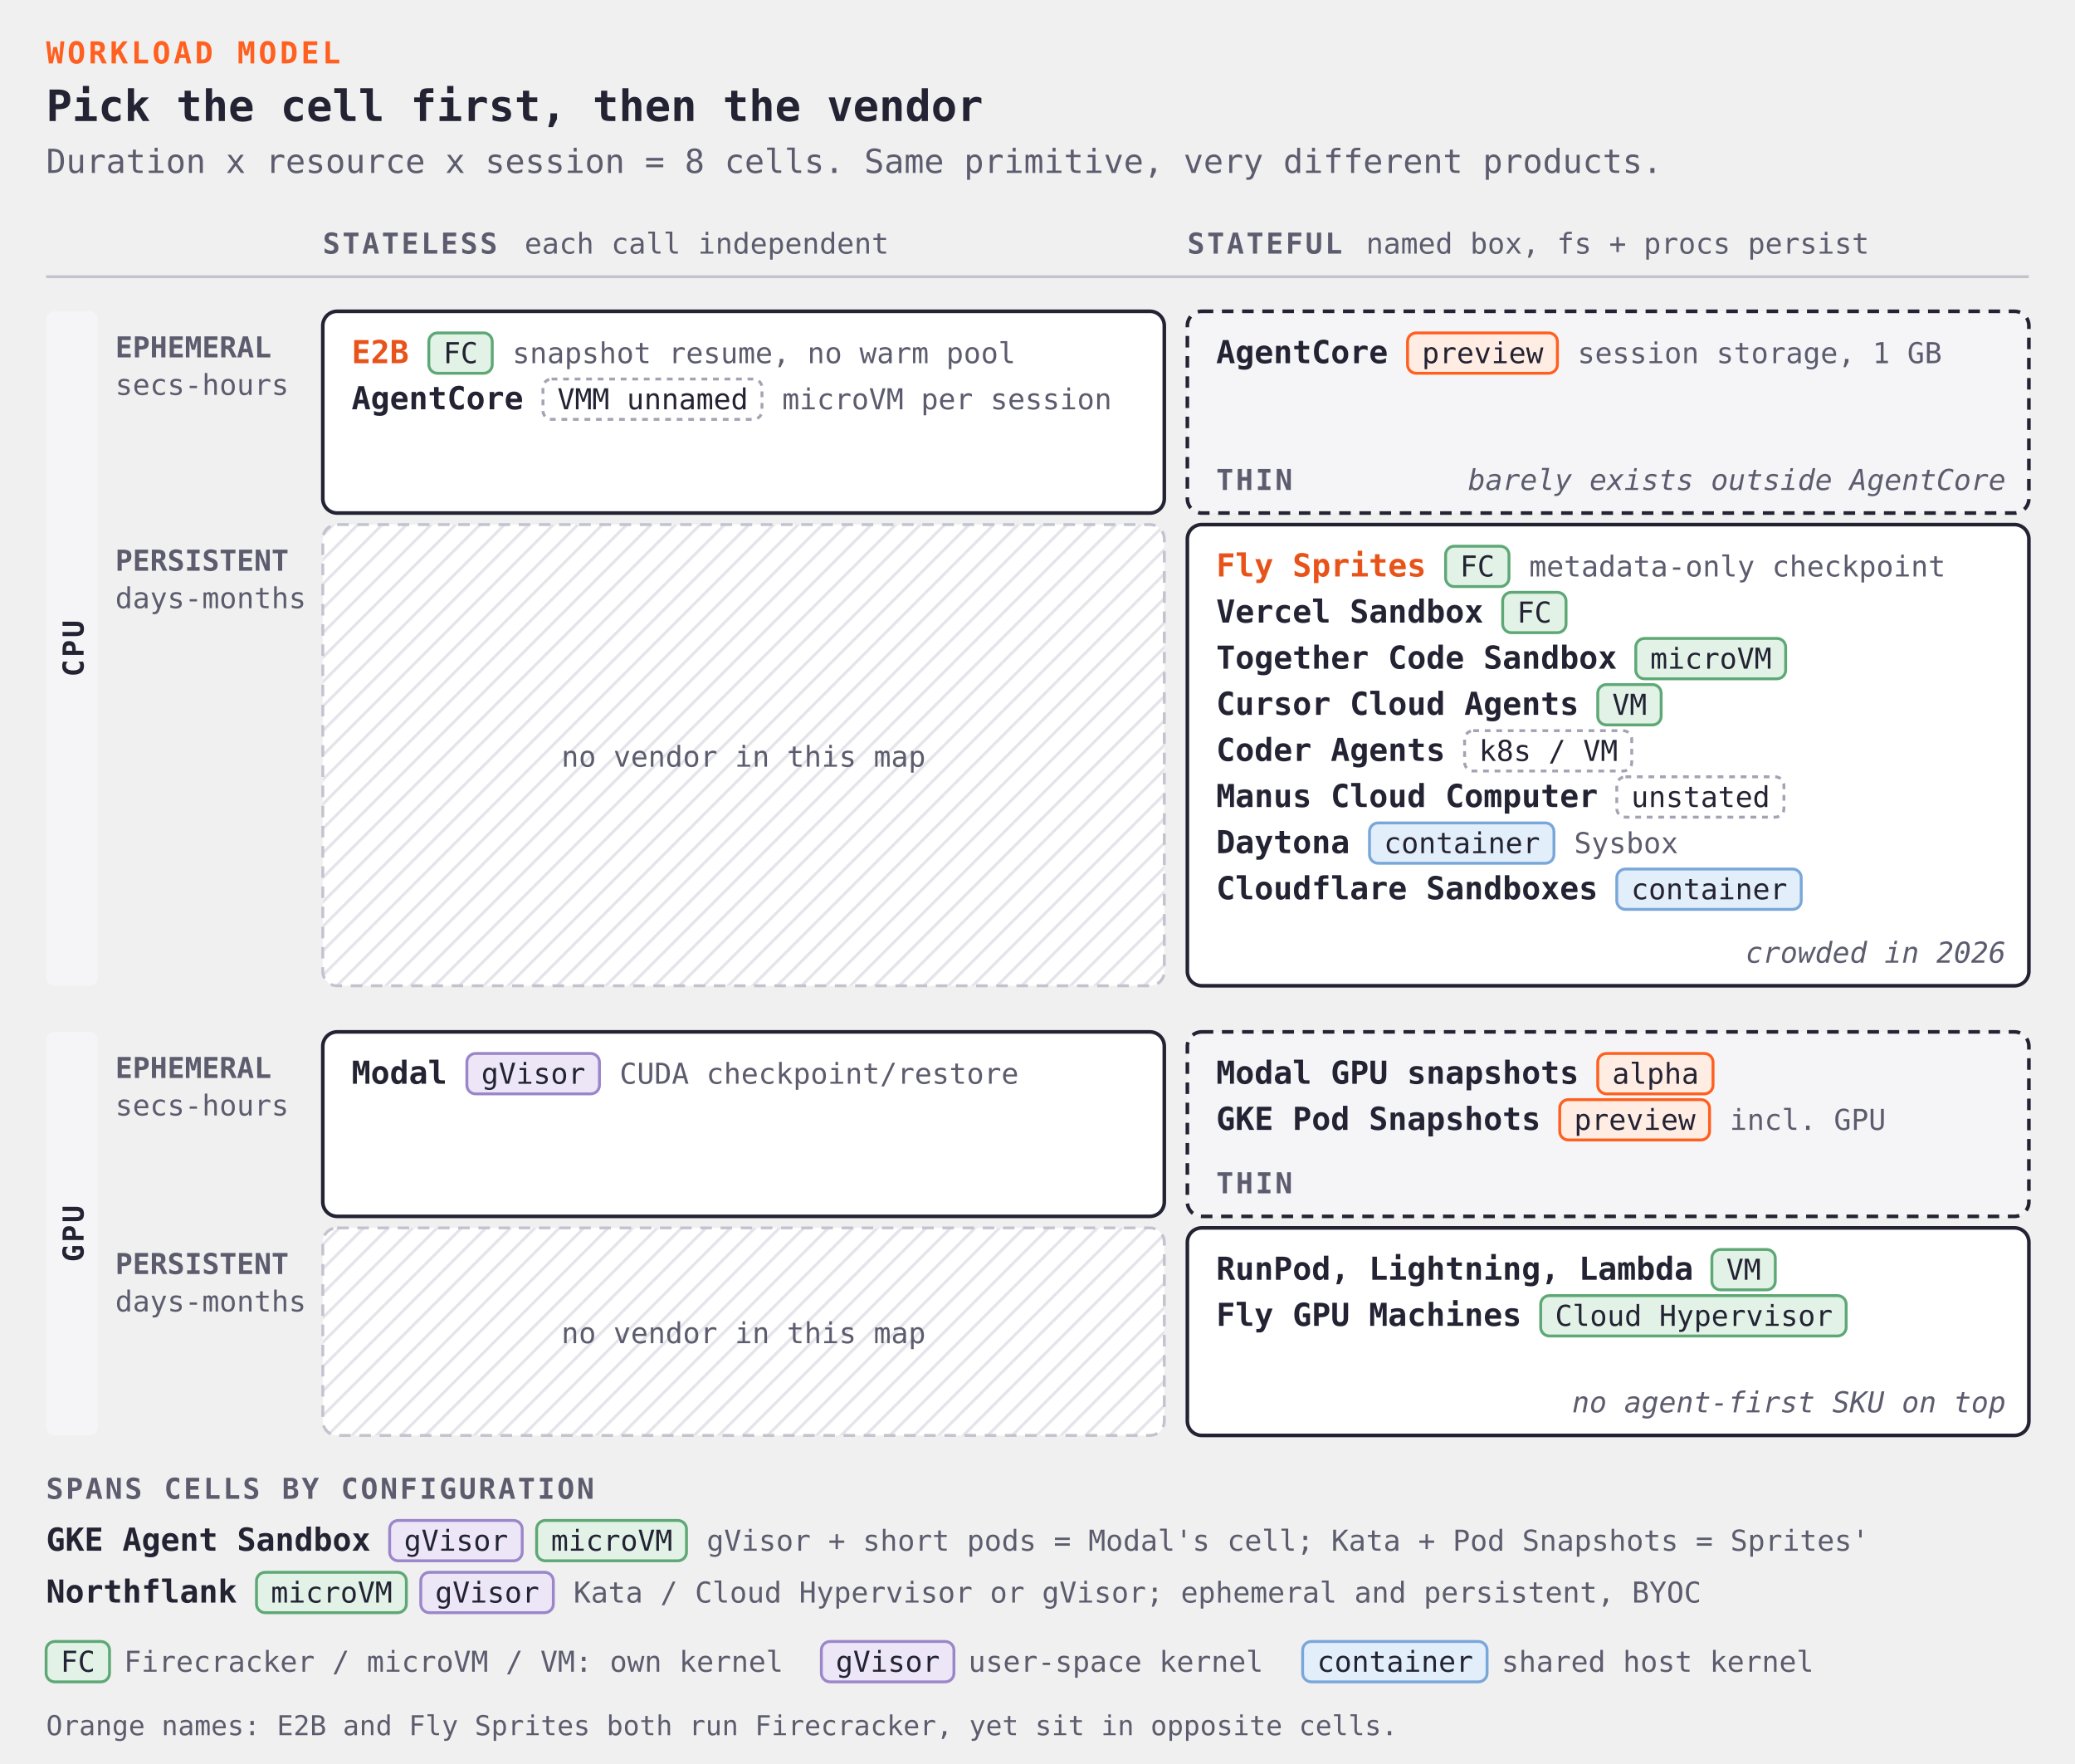
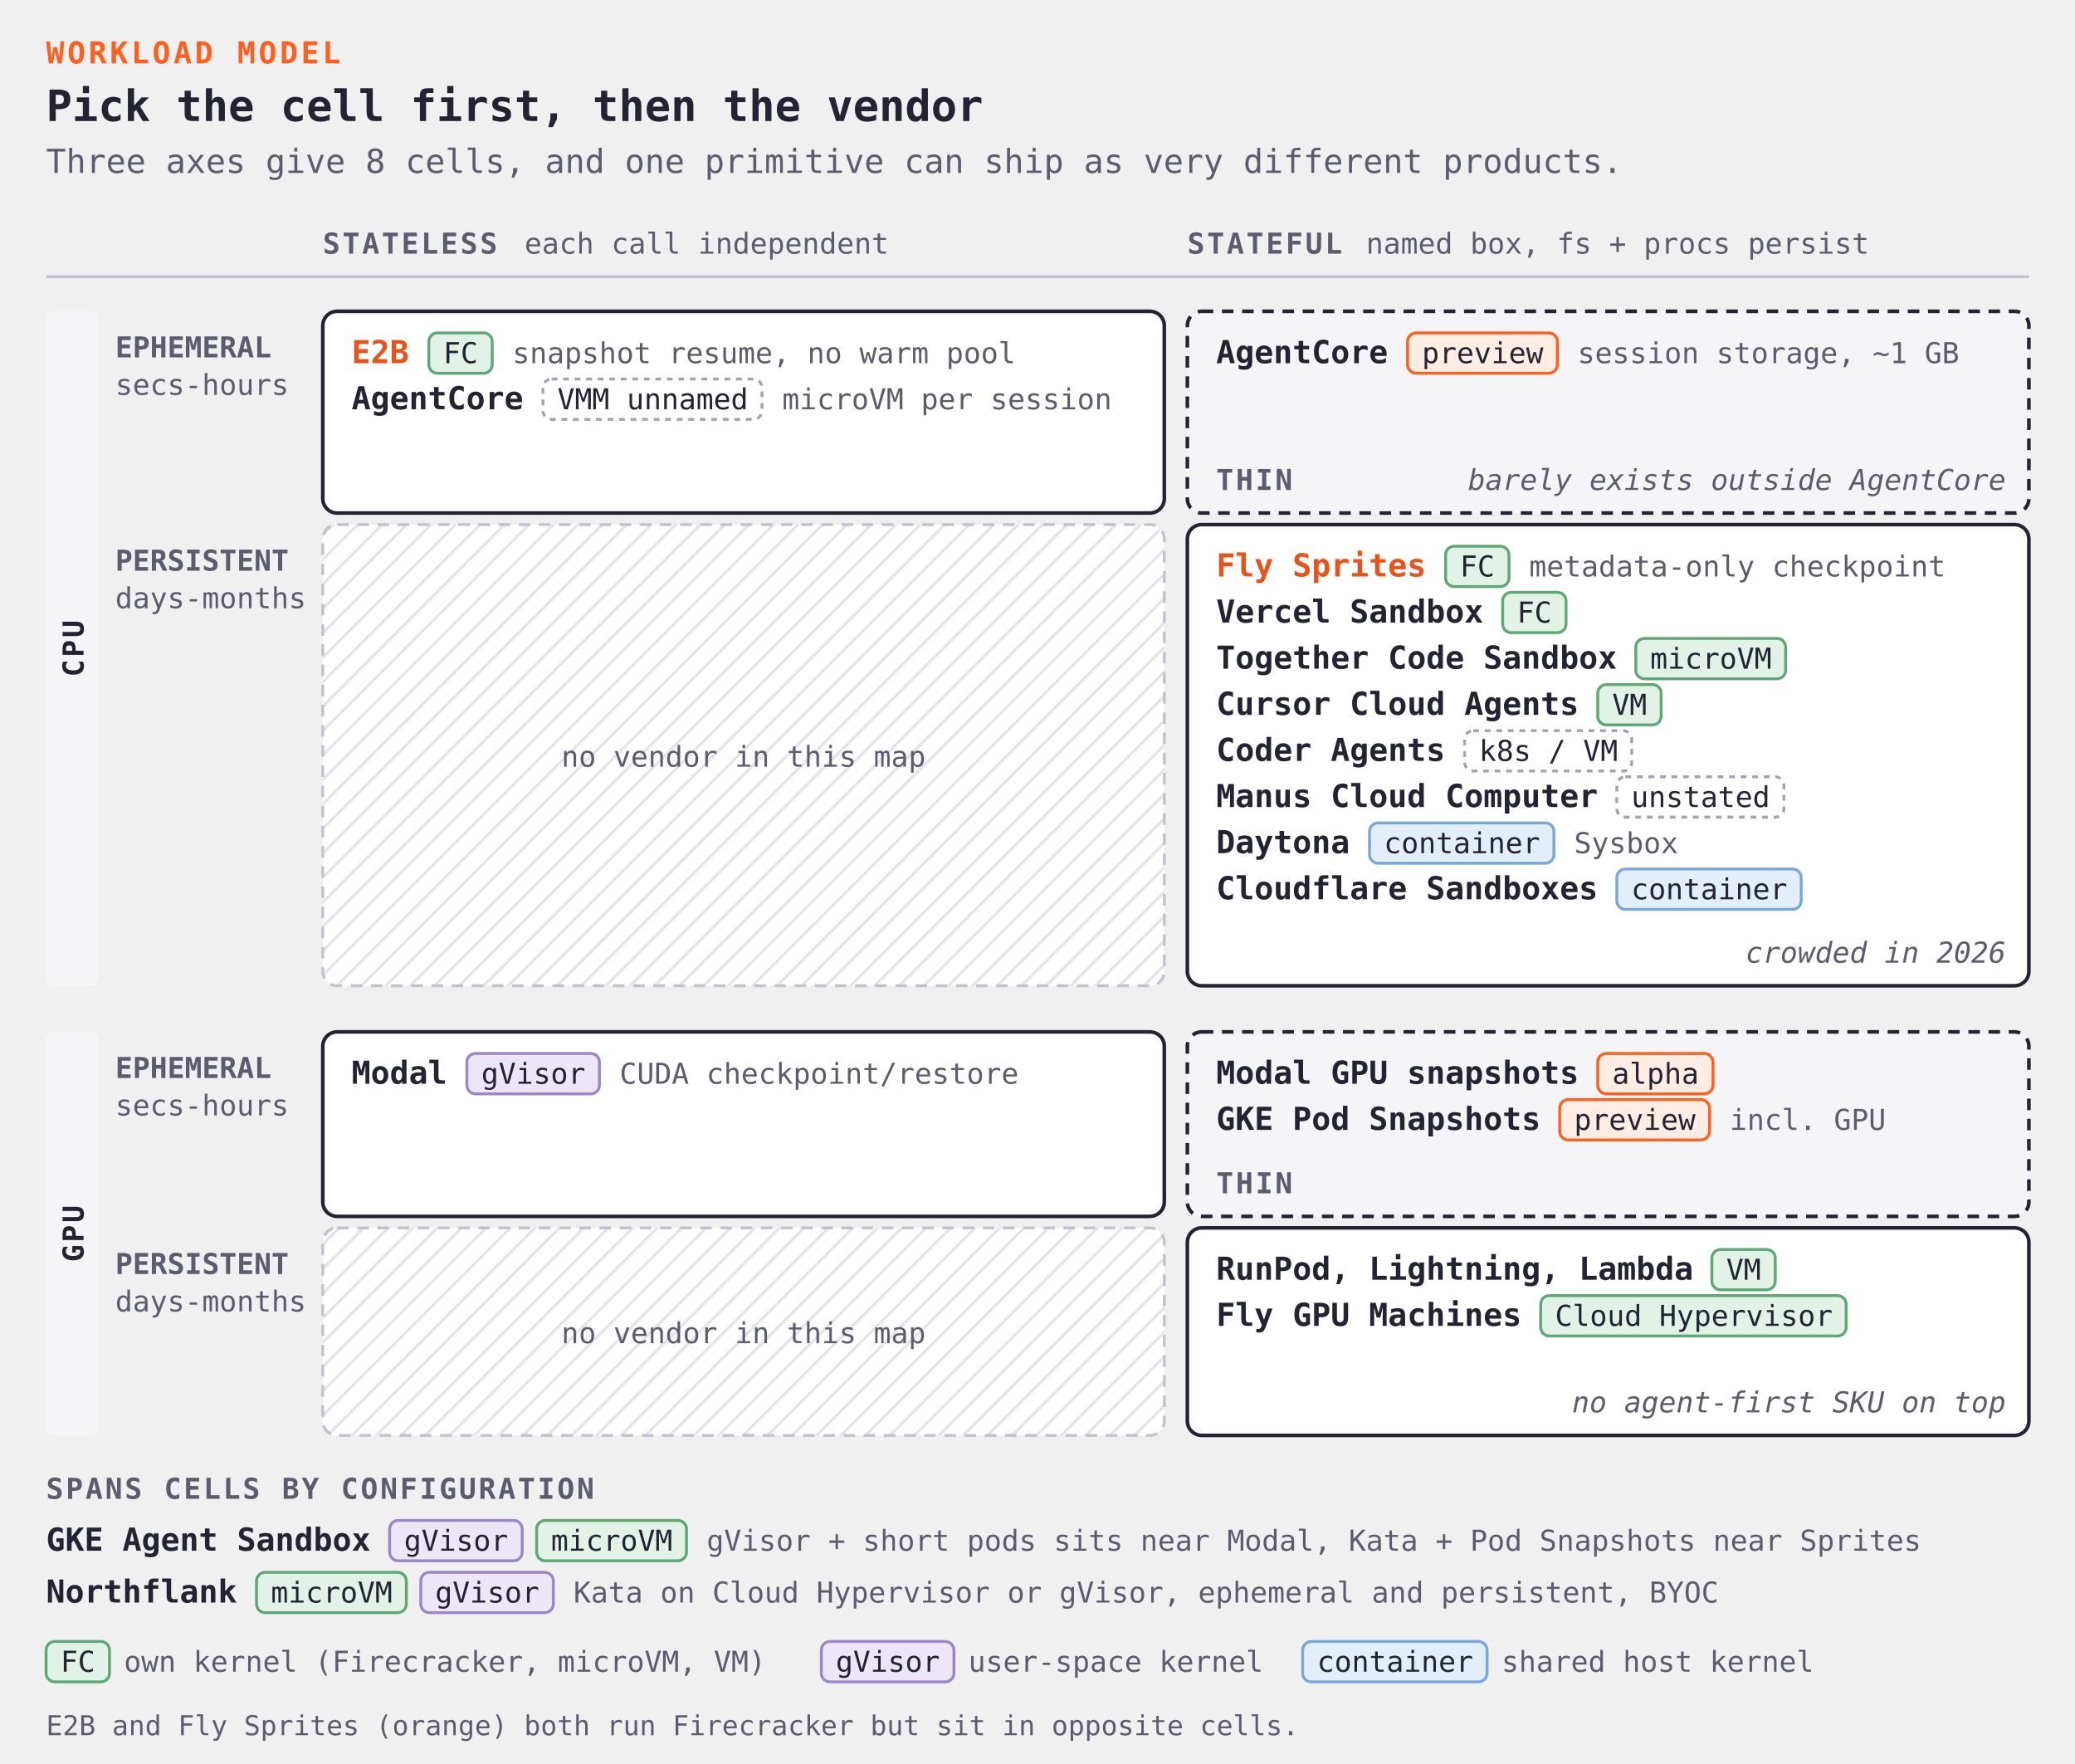
<svg xmlns="http://www.w3.org/2000/svg" viewBox="0 0 720 612" role="img" aria-labelledby="title desc" font-family="'Roboto Mono', ui-monospace, SFMono-Regular, Menlo, Consolas, 'DejaVu Sans Mono', monospace">
  <style>
    text { fill: #232333; font-size: 11px; }
    .k { font-size: 10.5px; font-weight: 600; letter-spacing: .1em; fill: #ff5f1f; }
    .t { font-size: 15px; font-weight: 700; }
    .c { font-size: 11.5px; fill: #5c5c6e; }
    .lane { font-size: 10px; font-weight: 600; letter-spacing: .08em; fill: #5c5c6e; }
    .m { font-size: 10px; fill: #5c5c6e; }
    .n { font-weight: 700; }
    .hl { fill: #e8531a; }
    .src { font-size: 9.5px; fill: #5c5c6e; }
    .cell { fill: #ffffff; stroke: #232333; stroke-width: 1.25; }
    .thin { fill: #f5f5f8; stroke: #232333; stroke-width: 1.25; stroke-dasharray: 4 3; }
    .empty { fill: url(#hatch); stroke: #c3c3cf; stroke-width: 1; stroke-dasharray: 4 3; }
    .band { fill: #f5f5f8; }
    .p { stroke-width: 1; }
    .pt { font-size: 10px; }
    .hw { fill: #e2f2e6; stroke: #5ea876; }
    .gv { fill: #ece6f7; stroke: #9b86c9; }
    .ct { fill: #e3eefb; stroke: #7aa7d9; }
    .un { fill: #ffffff; stroke: #a3a3b3; stroke-dasharray: 2 2; }
    .mat { fill: #ffede4; stroke: #ff5f1f; }
    .badge { font-size: 10px; font-weight: 600; letter-spacing: .08em; fill: #5c5c6e; }
  </style>
  <defs>
    <pattern id="hatch" width="6" height="6" patternUnits="userSpaceOnUse" patternTransform="rotate(45)">
      <rect width="6" height="6" fill="#ffffff" />
      <line x1="0" y1="0" x2="0" y2="6" stroke="#e4e4ea" stroke-width="2" />
    </pattern>
  </defs>
  <text class="k" x="16" y="22">WORKLOAD MODEL</text>
  <text class="t" x="16" y="42">Pick the cell first, then the vendor</text>
-   <text class="c" x="16" y="60">Duration x resource x session = 8 cells. Same primitive, very different products.</text>
+   <text class="c" x="16" y="60">Three axes give 8 cells, and one primitive can ship as very different products.</text>
  <text class="lane" x="112" y="88">STATELESS</text>
  <text class="m" x="182.0" y="88">each call independent</text>
  <text class="lane" x="412" y="88">STATEFUL</text>
  <text class="m" x="474.0" y="88">named box, fs + procs persist</text>
  <line x1="16" y1="96" x2="704" y2="96" stroke="#c3c3cf" stroke-width="1" />
  <rect class="band" x="16" y="108" width="18" height="234" rx="3" />
  <text class="lane" transform="translate(29 225.0) rotate(-90)" text-anchor="middle" style="fill:#232333">CPU</text>
  <rect class="band" x="16" y="358" width="18" height="140" rx="3" />
  <text class="lane" transform="translate(29 428.0) rotate(-90)" text-anchor="middle" style="fill:#232333">GPU</text>
  <text class="lane" x="40" y="124" style="letter-spacing:0">EPHEMERAL</text>
  <text class="m" x="40" y="137">secs-hours</text>
  <text class="lane" x="40" y="198" style="letter-spacing:0">PERSISTENT</text>
  <text class="m" x="40" y="211">days-months</text>
  <text class="lane" x="40" y="374" style="letter-spacing:0">EPHEMERAL</text>
  <text class="m" x="40" y="387">secs-hours</text>
  <text class="lane" x="40" y="442" style="letter-spacing:0">PERSISTENT</text>
  <text class="m" x="40" y="455">days-months</text>
  <rect class="cell" x="112" y="108" width="292" height="70" rx="5" />
  <text class="n hl" x="122" y="126">E2B</text>
  <rect class="p hw" x="148.8" y="115.5" width="22.0" height="14" rx="3" />
  <text class="pt" x="153.8" y="126.0">FC</text>
  <text class="m" x="177.8" y="126">snapshot resume, no warm pool</text>
  <text class="n" x="122" y="142">AgentCore</text>
  <rect class="p un" x="188.4" y="131.5" width="76.0" height="14" rx="3" />
  <text class="pt" x="193.4" y="142.0">VMM unnamed</text>
  <text class="m" x="271.4" y="142">microVM per session</text>
  <rect class="thin" x="412" y="108" width="292" height="70" rx="5" />
  <text class="badge" x="422" y="170">THIN</text>
  <text class="n" x="422" y="126">AgentCore</text>
  <rect class="p mat" x="488.4" y="115.5" width="52.0" height="14" rx="3" />
  <text class="pt" x="493.4" y="126.0">preview</text>
-   <text class="m" x="547.4" y="126">session storage, 1 GB</text>
+   <text class="m" x="547.4" y="126">session storage, ~1 GB</text>
  <text class="m" x="696" y="170" text-anchor="end" font-style="italic">barely exists outside AgentCore</text>
  <rect class="empty" x="112" y="182" width="292" height="160" rx="5" />
  <text class="m" x="258.0" y="266.0" text-anchor="middle">no vendor in this map</text>
  <rect class="cell" x="412" y="182" width="292" height="160" rx="5" />
  <text class="n hl" x="422" y="200">Fly Sprites</text>
  <rect class="p hw" x="501.6" y="189.5" width="22.0" height="14" rx="3" />
  <text class="pt" x="506.6" y="200.0">FC</text>
  <text class="m" x="530.6" y="200">metadata-only checkpoint</text>
  <text class="n" x="422" y="216">Vercel Sandbox</text>
  <rect class="p hw" x="521.4" y="205.5" width="22.0" height="14" rx="3" />
  <text class="pt" x="526.4" y="216.0">FC</text>
  <text class="n" x="422" y="232">Together Code Sandbox</text>
  <rect class="p hw" x="567.6" y="221.5" width="52.0" height="14" rx="3" />
  <text class="pt" x="572.6" y="232.0">microVM</text>
  <text class="n" x="422" y="248">Cursor Cloud Agents</text>
  <rect class="p hw" x="554.4" y="237.5" width="22.0" height="14" rx="3" />
  <text class="pt" x="559.4" y="248.0">VM</text>
  <text class="n" x="422" y="264">Coder Agents</text>
  <rect class="p un" x="508.2" y="253.5" width="58.0" height="14" rx="3" />
  <text class="pt" x="513.2" y="264.0">k8s / VM</text>
  <text class="n" x="422" y="280">Manus Cloud Computer</text>
  <rect class="p un" x="561.0" y="269.5" width="58.0" height="14" rx="3" />
  <text class="pt" x="566.0" y="280.0">unstated</text>
  <text class="n" x="422" y="296">Daytona</text>
  <rect class="p ct" x="475.2" y="285.5" width="64.0" height="14" rx="3" />
  <text class="pt" x="480.2" y="296.0">container</text>
  <text class="m" x="546.2" y="296">Sysbox</text>
  <text class="n" x="422" y="312">Cloudflare Sandboxes</text>
  <rect class="p ct" x="561.0" y="301.5" width="64.0" height="14" rx="3" />
  <text class="pt" x="566.0" y="312.0">container</text>
  <text class="m" x="696" y="334" text-anchor="end" font-style="italic">crowded in 2026</text>
  <rect class="cell" x="112" y="358" width="292" height="64" rx="5" />
  <text class="n" x="122" y="376">Modal</text>
  <rect class="p gv" x="162.0" y="365.5" width="46.0" height="14" rx="3" />
  <text class="pt" x="167.0" y="376.0">gVisor</text>
  <text class="m" x="215.0" y="376">CUDA checkpoint/restore</text>
  <rect class="thin" x="412" y="358" width="292" height="64" rx="5" />
  <text class="badge" x="422" y="414">THIN</text>
  <text class="n" x="422" y="376">Modal GPU snapshots</text>
  <rect class="p mat" x="554.4" y="365.5" width="40.0" height="14" rx="3" />
  <text class="pt" x="559.4" y="376.0">alpha</text>
  <text class="n" x="422" y="392">GKE Pod Snapshots</text>
  <rect class="p mat" x="541.2" y="381.5" width="52.0" height="14" rx="3" />
  <text class="pt" x="546.2" y="392.0">preview</text>
  <text class="m" x="600.2" y="392">incl. GPU</text>
  <rect class="empty" x="112" y="426" width="292" height="72" rx="5" />
  <text class="m" x="258.0" y="466.0" text-anchor="middle">no vendor in this map</text>
  <rect class="cell" x="412" y="426" width="292" height="72" rx="5" />
  <text class="n" x="422" y="444">RunPod, Lightning, Lambda</text>
  <rect class="p hw" x="594.0" y="433.5" width="22.0" height="14" rx="3" />
  <text class="pt" x="599.0" y="444.0">VM</text>
  <text class="n" x="422" y="460">Fly GPU Machines</text>
  <rect class="p hw" x="534.6" y="449.5" width="106.0" height="14" rx="3" />
  <text class="pt" x="539.6" y="460.0">Cloud Hypervisor</text>
  <text class="m" x="696" y="490" text-anchor="end" font-style="italic">no agent-first SKU on top</text>
  <text class="lane" x="16" y="520">SPANS CELLS BY CONFIGURATION</text>
  <text class="n" x="16" y="538">GKE Agent Sandbox</text>
  <rect class="p gv" x="135.2" y="527.5" width="46.0" height="14" rx="3" />
  <text class="pt" x="140.2" y="538.0">gVisor</text>
  <rect class="p hw" x="186.2" y="527.5" width="52.0" height="14" rx="3" />
  <text class="pt" x="191.2" y="538.0">microVM</text>
-   <text class="m" x="245.2" y="538">gVisor + short pods = Modal's cell; Kata + Pod Snapshots = Sprites'</text>
+   <text class="m" x="245.2" y="538">gVisor + short pods sits near Modal, Kata + Pod Snapshots near Sprites</text>
  <text class="n" x="16" y="556">Northflank</text>
  <rect class="p hw" x="89.0" y="545.5" width="52.0" height="14" rx="3" />
  <text class="pt" x="94.0" y="556.0">microVM</text>
  <rect class="p gv" x="146.0" y="545.5" width="46.0" height="14" rx="3" />
  <text class="pt" x="151.0" y="556.0">gVisor</text>
-   <text class="m" x="199.0" y="556">Kata / Cloud Hypervisor or gVisor; ephemeral and persistent, BYOC</text>
+   <text class="m" x="199.0" y="556">Kata on Cloud Hypervisor or gVisor, ephemeral and persistent, BYOC</text>
  <rect class="p hw" x="16.0" y="569.5" width="22.0" height="14" rx="3" />
  <text class="pt" x="21.0" y="580.0">FC</text>
-   <text class="m" x="43.0" y="580">Firecracker / microVM / VM: own kernel</text>
+   <text class="m" x="43.0" y="580">own kernel (Firecracker, microVM, VM)</text>
  <rect class="p gv" x="285.0" y="569.5" width="46.0" height="14" rx="3" />
  <text class="pt" x="290.0" y="580.0">gVisor</text>
  <text class="m" x="336.0" y="580">user-space kernel</text>
  <rect class="p ct" x="452.0" y="569.5" width="64.0" height="14" rx="3" />
  <text class="pt" x="457.0" y="580.0">container</text>
  <text class="m" x="521.0" y="580">shared host kernel</text>
-   <text class="src" x="16" y="602">Orange names: E2B and Fly Sprites both run Firecracker, yet sit in opposite cells.</text>
+   <text class="src" x="16" y="602">E2B and Fly Sprites (orange) both run Firecracker but sit in opposite cells.</text>
</svg>
